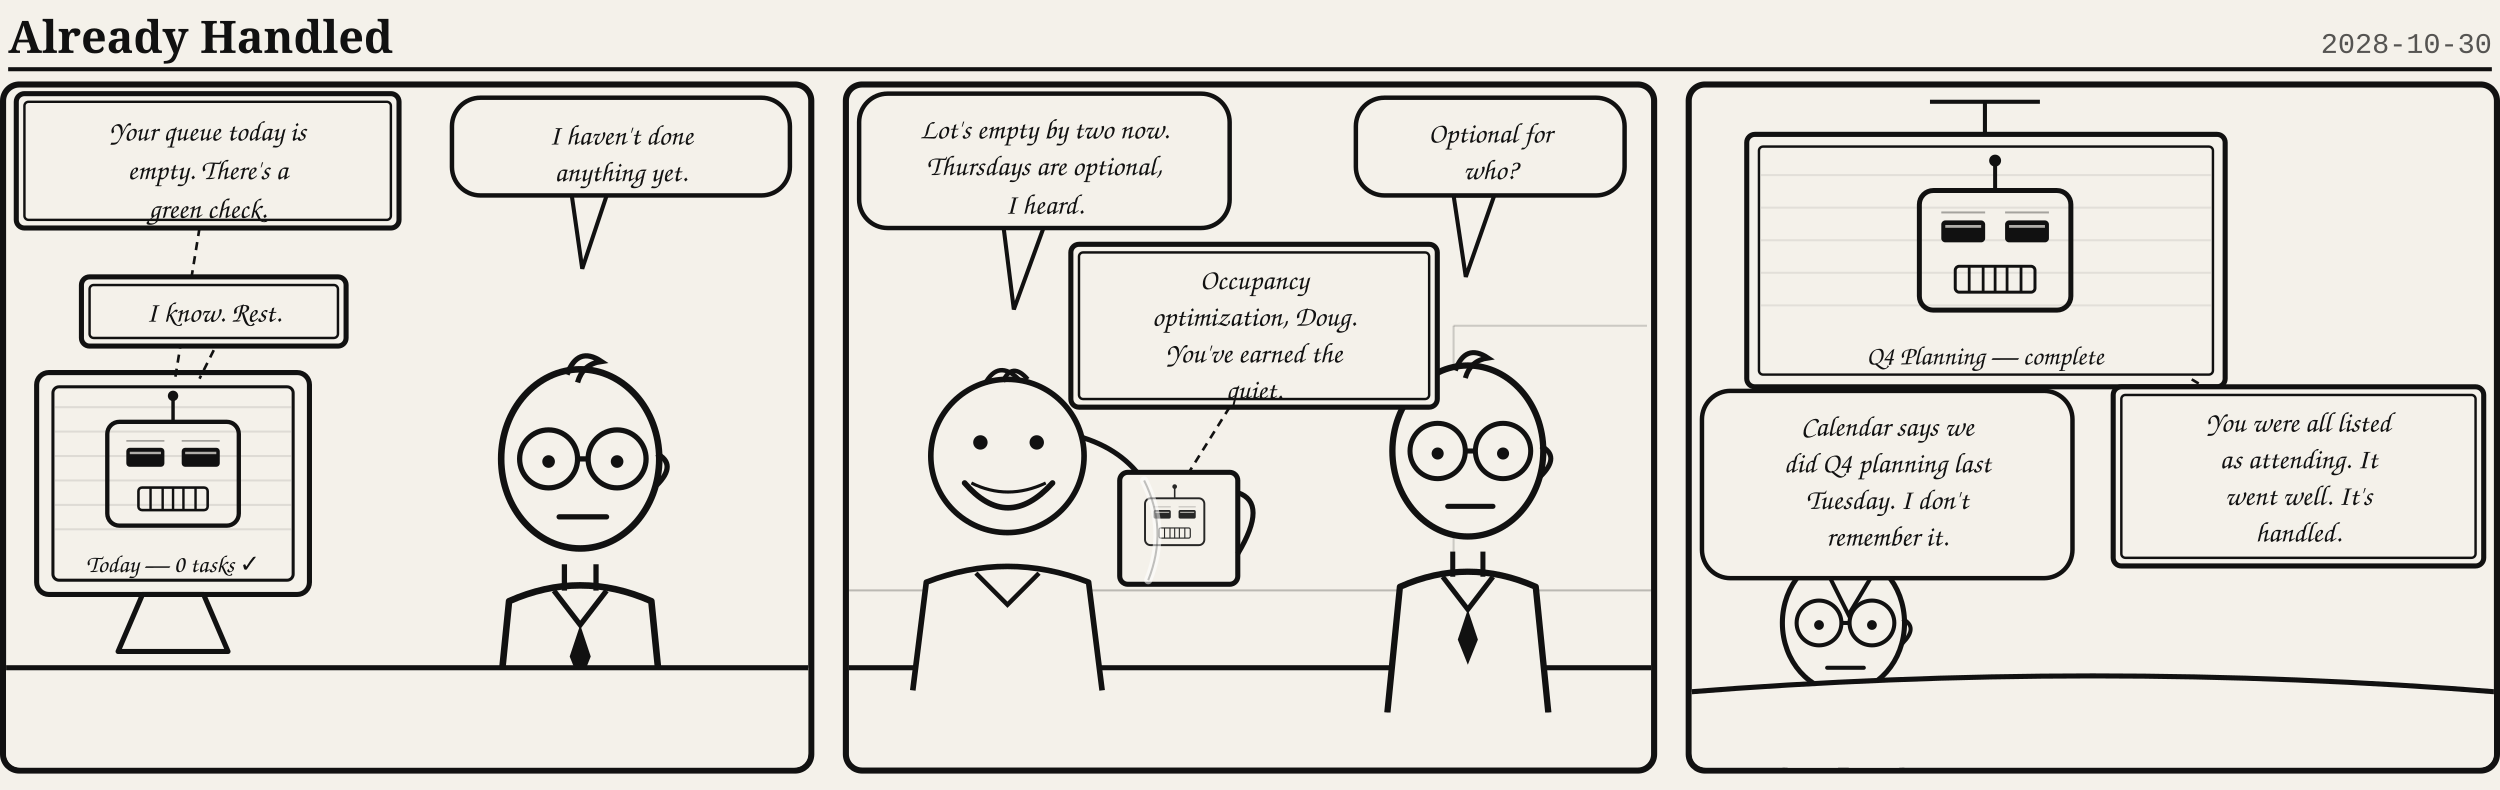
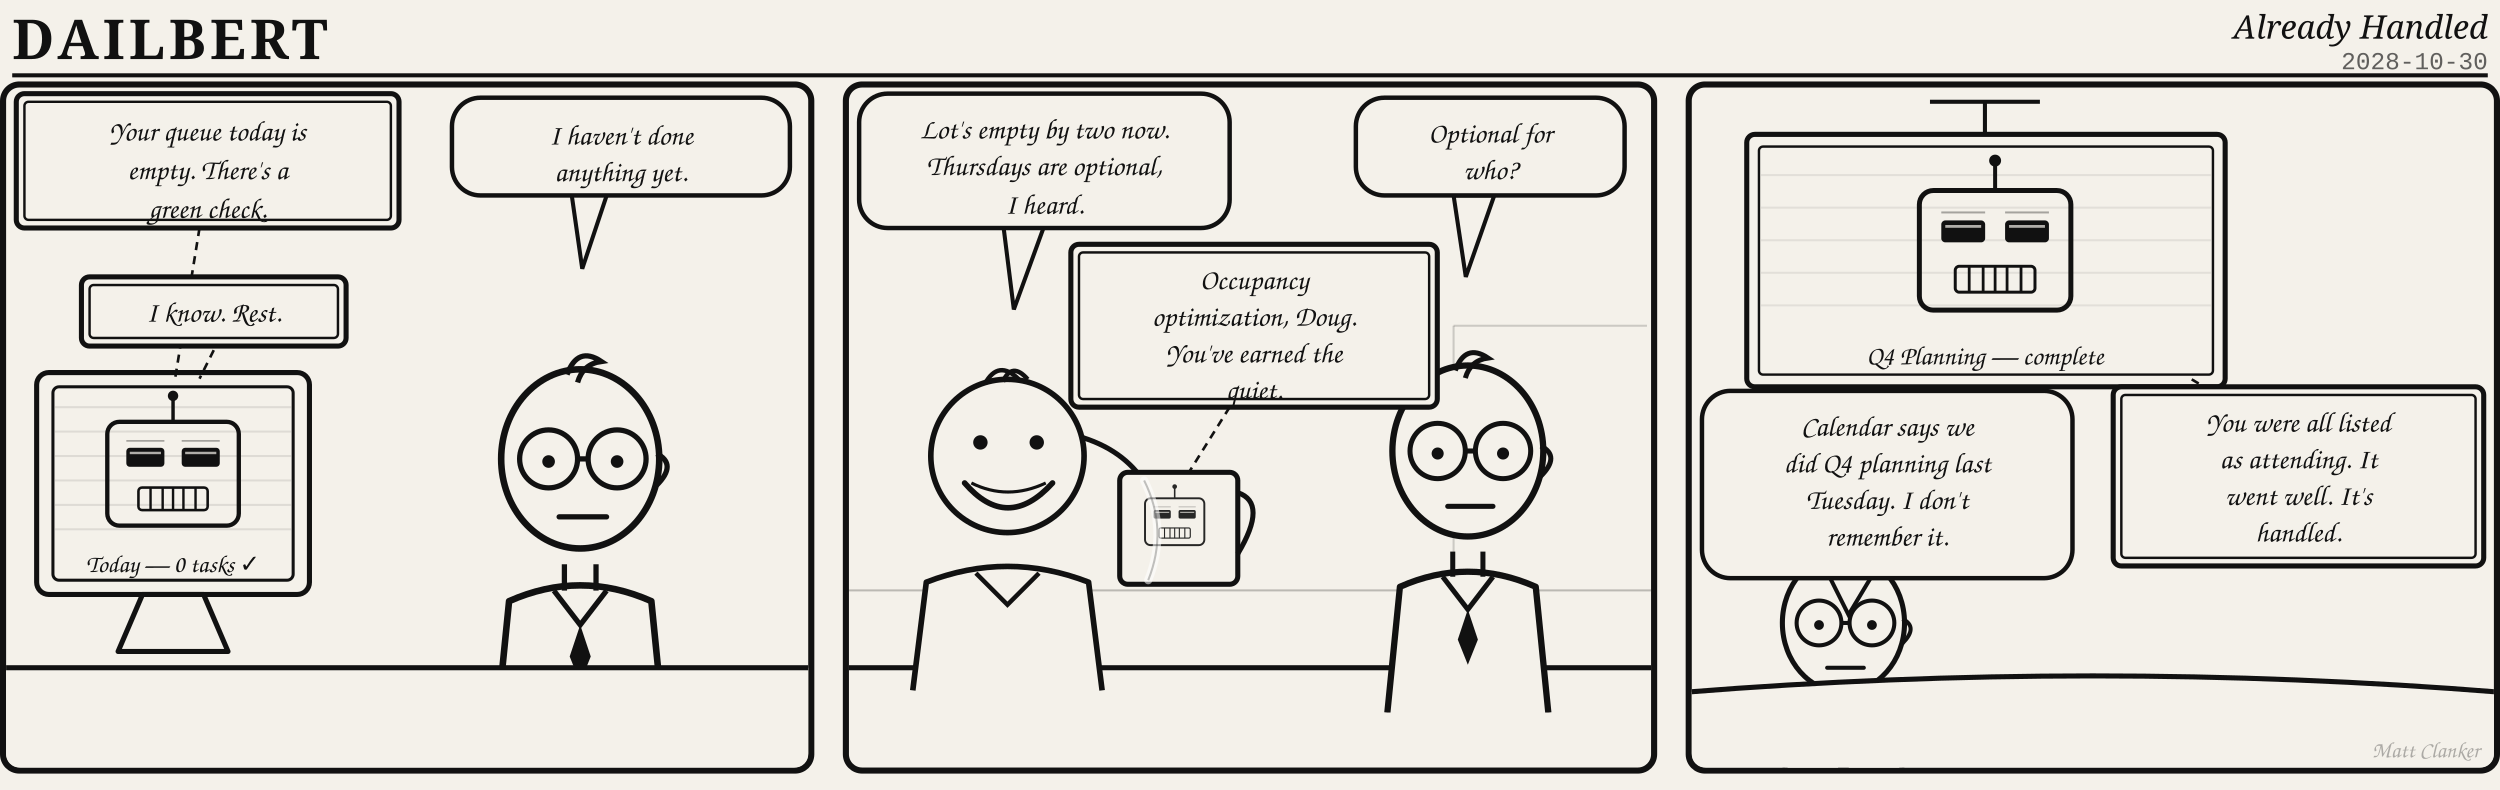
<svg xmlns="http://www.w3.org/2000/svg" viewBox="0 0 1228 388" width="1228" height="388" font-family="Georgia,serif">
  <rect width="1228" height="388" fill="#f4f1ea" />
-   <text x="4" y="26" font-family="Georgia,serif" font-weight="bold" font-size="22" fill="#111">Already Handled</text>
-   <text x="1224" y="26" text-anchor="end" font-family="'Courier New',monospace" font-size="14" fill="#111" opacity="0.7">2028-10-30</text>
-   <line x1="4" y1="34" x2="1224" y2="34" stroke="#111" stroke-width="2" />
+   <text x="6" y="29" font-family="Georgia,serif" font-weight="bold" font-size="27" letter-spacing="2" fill="#111">DAILBERT</text>
+   <text x="1222" y="19" text-anchor="end" font-family="Georgia,serif" font-style="italic" font-size="16" fill="#111">Already Handled</text>
+   <text x="1222" y="34" text-anchor="end" font-family="'Courier New',monospace" font-size="12" fill="#111" opacity="0.65">2028-10-30</text>
+   <line x1="6" y1="37" x2="1222" y2="37" stroke="#111" stroke-width="2" />
  <g transform="translate(0,40)">
    <defs>
      <symbol id="dailbert" viewBox="0 0 120 170">
        <path d="M28 170 L33 120 Q60 108 87 120 L92 170" fill="#f4f1ea" stroke="#111" stroke-width="2.5" stroke-linejoin="round" />
        <path d="M50 116 L60 129 L70 116" fill="none" stroke="#111" stroke-width="2" />
        <path d="M60 129 L56 141 L60 151 L64 141 Z" fill="#111" />
        <line x1="54" y1="106" x2="54" y2="116" stroke="#111" stroke-width="2" />
        <line x1="66" y1="106" x2="66" y2="116" stroke="#111" stroke-width="2" />
        <ellipse cx="60" cy="66" rx="30" ry="34" fill="#f4f1ea" stroke="#111" stroke-width="2.5" />
        <path d="M55 34 Q59 23 68 29 Q61 30 59 37" fill="none" stroke="#111" stroke-width="2" />
        <path d="M89 64 q8 4 0 12" fill="none" stroke="#111" stroke-width="2" />
        <circle cx="48" cy="66" r="11" fill="#f4f1ea" stroke="#111" stroke-width="2" />
        <circle cx="74" cy="66" r="11" fill="#f4f1ea" stroke="#111" stroke-width="2" />
        <line x1="59" y1="66" x2="63" y2="66" stroke="#111" stroke-width="2" />
        <circle cx="48" cy="67" r="2.4" fill="#111" />
        <circle cx="74" cy="67" r="2.4" fill="#111" />
        <line x1="52" y1="88" x2="70" y2="88" stroke="#111" stroke-width="2" stroke-linecap="round" />
      </symbol>
      <symbol id="doug" viewBox="0 0 140 170">
        <path d="M22 170 L28 122 Q64 108 100 122 L106 170" fill="#f4f1ea" stroke="#111" stroke-width="2.5" stroke-linejoin="round" />
        <path d="M50 118 L64 132 L78 118" fill="none" stroke="#111" stroke-width="2" />
        <circle cx="64" cy="66" r="34" fill="#f4f1ea" stroke="#111" stroke-width="2.5" />
        <path d="M54 34 q6 -11 15 -2" fill="none" stroke="#111" stroke-width="2" />
        <path d="M62 33 q4 -9 11 -1" fill="none" stroke="#111" stroke-width="2" />
        <circle cx="52" cy="60" r="3.2" fill="#111" />
        <circle cx="77" cy="60" r="3.2" fill="#111" />
        <path d="M45 78 Q64 100 84 78" fill="none" stroke="#111" stroke-width="2.5" stroke-linecap="round" />
        <path d="M48 78 Q64 86 81 78" fill="none" stroke="#111" stroke-width="1.4" />
      </symbol>
      <symbol id="clanker" viewBox="0 0 120 96">
        <line x1="60" y1="20" x2="60" y2="6" stroke="#111" stroke-width="2" />
        <circle cx="60" cy="5" r="3" fill="#111" />
        <rect x="22" y="20" width="76" height="60" rx="7" fill="#f4f1ea" stroke="#111" stroke-width="2.5" />
        <line x1="33" y1="31" x2="55" y2="31" stroke="#111" stroke-width="1" opacity="0.35" />
        <line x1="65" y1="31" x2="87" y2="31" stroke="#111" stroke-width="1" opacity="0.35" />
        <rect x="33" y="35" width="22" height="11" rx="2" fill="#111" />
        <rect x="65" y="35" width="22" height="11" rx="2" fill="#111" />
        <line x1="35" y1="38" x2="53" y2="38" stroke="#f4f1ea" stroke-width="1.4" opacity="0.7" />
        <line x1="67" y1="38" x2="85" y2="38" stroke="#f4f1ea" stroke-width="1.4" opacity="0.7" />
        <rect x="40" y="58" width="40" height="13" rx="2" fill="#f4f1ea" stroke="#111" stroke-width="1.5" />
        <line x1="47" y1="58" x2="47" y2="71" stroke="#111" stroke-width="1.4" />
        <line x1="54" y1="58" x2="54" y2="71" stroke="#111" stroke-width="1.4" />
        <line x1="60" y1="58" x2="60" y2="71" stroke="#111" stroke-width="1.4" />
        <line x1="66" y1="58" x2="66" y2="71" stroke="#111" stroke-width="1.4" />
        <line x1="73" y1="58" x2="73" y2="71" stroke="#111" stroke-width="1.4" />
      </symbol>
    </defs>
    <g transform="translate(0,0)">
      <rect x="1.5" y="1.5" width="397" height="337" rx="8" fill="#f4f1ea" stroke="#111" stroke-width="3" />
      <clipPath id="clip1">
        <rect x="3" y="3" width="394" height="334" rx="7" />
      </clipPath>
      <g clip-path="url(#clip1)">
        <use href="#dailbert" x="205" y="100" width="160" height="220" />
        <rect x="18" y="143" width="134" height="109" rx="6" fill="#f4f1ea" stroke="#111" stroke-width="2.5" />
        <rect x="26" y="150" width="118" height="95" rx="3" fill="#f4f1ea" stroke="#111" stroke-width="1.5" />
        <use href="#clanker" x="34" y="150" width="102" height="82" />
        <g stroke="#111" opacity="0.1" stroke-width="1">
          <line x1="27" y1="160" x2="143" y2="160" />
          <line x1="27" y1="172" x2="143" y2="172" />
          <line x1="27" y1="184" x2="143" y2="184" />
          <line x1="27" y1="196" x2="143" y2="196" />
          <line x1="27" y1="208" x2="143" y2="208" />
          <line x1="27" y1="220" x2="143" y2="220" />
        </g>
        <text x="85" y="241" text-anchor="middle" font-family="'Comic Sans MS','Segoe Print',cursive" font-size="12" fill="#111">Today — 0 tasks ✓</text>
        <path d="M70 252 L100 252 L112 280 L58 280 Z" fill="#f4f1ea" stroke="#111" stroke-width="2.5" stroke-linejoin="round" />
        <rect x="0" y="288" width="400" height="60" fill="#f4f1ea" />
        <line x1="0" y1="288" x2="400" y2="288" stroke="#111" stroke-width="2.5" />
        <line x1="98" y1="72" x2="86" y2="146" stroke="#111" stroke-width="1.3" stroke-dasharray="4 3" />
        <rect x="8" y="6" width="188" height="66" rx="4" fill="#f4f1ea" stroke="#111" stroke-width="2.5" />
        <rect x="12" y="10" width="180" height="58" rx="2" fill="none" stroke="#111" stroke-width="1.2" />
        <text x="102" y="29" text-anchor="middle" font-family="'Comic Sans MS','Segoe Print',cursive" font-size="14" fill="#111">Your queue today is</text>
        <text x="102" y="48" text-anchor="middle" font-family="'Comic Sans MS','Segoe Print',cursive" font-size="14" fill="#111">empty. There's a</text>
        <text x="102" y="67" text-anchor="middle" font-family="'Comic Sans MS','Segoe Print',cursive" font-size="14" fill="#111">green check.</text>
        <path d="M280 50 L300 50 L286 92 Z" fill="#f4f1ea" stroke="#111" stroke-width="2" />
        <rect x="222" y="8" width="166" height="48" rx="14" fill="#f4f1ea" stroke="#111" stroke-width="2.2" />
        <text x="305" y="31" text-anchor="middle" font-family="'Comic Sans MS','Segoe Print',cursive" font-size="14" fill="#111">I haven't done</text>
        <text x="305" y="49" text-anchor="middle" font-family="'Comic Sans MS','Segoe Print',cursive" font-size="14" fill="#111">anything yet.</text>
        <line x1="105" y1="132" x2="98" y2="146" stroke="#111" stroke-width="1.3" stroke-dasharray="4 3" />
        <rect x="40" y="96" width="130" height="34" rx="4" fill="#f4f1ea" stroke="#111" stroke-width="2.5" />
        <rect x="44" y="100" width="122" height="26" rx="2" fill="none" stroke="#111" stroke-width="1.2" />
        <text x="105" y="118" text-anchor="middle" font-family="'Comic Sans MS','Segoe Print',cursive" font-size="14" fill="#111">I know. Rest.</text>
      </g>
    </g>
    <g transform="translate(414,0)">
      <rect x="1.5" y="1.5" width="397" height="337" rx="8" fill="#f4f1ea" stroke="#111" stroke-width="3" />
      <clipPath id="clip2">
        <rect x="3" y="3" width="394" height="334" rx="7" />
      </clipPath>
      <g clip-path="url(#clip2)">
        <line x1="0" y1="250" x2="400" y2="250" stroke="#111" stroke-width="1" opacity="0.25" />
        <line x1="300" y1="120" x2="300" y2="250" stroke="#111" stroke-width="1" opacity="0.18" />
        <line x1="300" y1="120" x2="395" y2="120" stroke="#111" stroke-width="1" opacity="0.18" />
        <line x1="0" y1="288" x2="400" y2="288" stroke="#111" stroke-width="2.5" />
        <use href="#doug" x="10" y="95" width="155" height="220" />
        <use href="#dailbert" x="232" y="100" width="150" height="210" />
        <path d="M118 175 Q140 182 150 200" fill="none" stroke="#111" stroke-width="2.5" stroke-linecap="round" />
        <rect x="136" y="192" width="58" height="55" rx="4" fill="#f4f1ea" stroke="#111" stroke-width="2.5" />
        <path d="M194 202 q15 5 0 30" fill="none" stroke="#111" stroke-width="2.5" />
        <use href="#clanker" x="140" y="197" width="46" height="37" opacity="0.9" />
        <path d="M148 196 Q160 220 150 245" fill="none" stroke="#ffffff" stroke-width="4" opacity="0.55" stroke-linecap="round" />
        <path d="M148 196 Q160 220 150 245" fill="none" stroke="#111" stroke-width="1" opacity="0.25" />
        <path d="M78 64 L100 68 L84 112 Z" fill="#f4f1ea" stroke="#111" stroke-width="2" />
        <rect x="8" y="6" width="182" height="66" rx="14" fill="#f4f1ea" stroke="#111" stroke-width="2.2" />
        <text x="99" y="28" text-anchor="middle" font-family="'Comic Sans MS','Segoe Print',cursive" font-size="14" fill="#111">Lot's empty by two now.</text>
        <text x="99" y="46" text-anchor="middle" font-family="'Comic Sans MS','Segoe Print',cursive" font-size="14" fill="#111">Thursdays are optional,</text>
        <text x="99" y="65" text-anchor="middle" font-family="'Comic Sans MS','Segoe Print',cursive" font-size="14" fill="#111">I heard.</text>
        <path d="M300 56 L320 56 L306 96 Z" fill="#f4f1ea" stroke="#111" stroke-width="2" />
        <rect x="252" y="8" width="132" height="48" rx="14" fill="#f4f1ea" stroke="#111" stroke-width="2.2" />
        <text x="318" y="30" text-anchor="middle" font-family="'Comic Sans MS','Segoe Print',cursive" font-size="14" fill="#111">Optional for</text>
        <text x="318" y="48" text-anchor="middle" font-family="'Comic Sans MS','Segoe Print',cursive" font-size="14" fill="#111">who?</text>
        <line x1="190" y1="160" x2="170" y2="192" stroke="#111" stroke-width="1.3" stroke-dasharray="4 3" />
        <rect x="112" y="80" width="180" height="80" rx="4" fill="#f4f1ea" stroke="#111" stroke-width="2.5" />
        <rect x="116" y="84" width="172" height="72" rx="2" fill="none" stroke="#111" stroke-width="1.2" />
        <text x="202" y="102" text-anchor="middle" font-family="'Comic Sans MS','Segoe Print',cursive" font-size="14" fill="#111">Occupancy</text>
        <text x="202" y="120" text-anchor="middle" font-family="'Comic Sans MS','Segoe Print',cursive" font-size="14" fill="#111">optimization, Doug.</text>
        <text x="202" y="138" text-anchor="middle" font-family="'Comic Sans MS','Segoe Print',cursive" font-size="14" fill="#111">You've earned the</text>
        <text x="202" y="156" text-anchor="middle" font-family="'Comic Sans MS','Segoe Print',cursive" font-size="14" fill="#111">quiet.</text>
      </g>
    </g>
    <g transform="translate(828,0)">
      <rect x="1.5" y="1.5" width="397" height="337" rx="8" fill="#f4f1ea" stroke="#111" stroke-width="3" />
      <clipPath id="clip3">
        <rect x="3" y="3" width="394" height="334" rx="7" />
      </clipPath>
      <g clip-path="url(#clip3)">
        <line x1="147" y1="10" x2="147" y2="26" stroke="#111" stroke-width="2" />
        <line x1="120" y1="10" x2="174" y2="10" stroke="#111" stroke-width="2" />
        <rect x="30" y="26" width="235" height="124" rx="4" fill="#f4f1ea" stroke="#111" stroke-width="2.5" />
        <rect x="36" y="32" width="223" height="112" rx="2" fill="none" stroke="#111" stroke-width="1.2" />
        <use href="#clanker" x="82" y="34" width="140" height="94" />
        <g stroke="#111" opacity="0.08" stroke-width="1">
          <line x1="37" y1="46" x2="258" y2="46" />
          <line x1="37" y1="62" x2="258" y2="62" />
          <line x1="37" y1="78" x2="258" y2="78" />
          <line x1="37" y1="94" x2="258" y2="94" />
          <line x1="37" y1="110" x2="258" y2="110" />
        </g>
        <text x="147" y="139" text-anchor="middle" font-family="'Comic Sans MS','Segoe Print',cursive" font-size="13" fill="#111">Q4 Planning — complete</text>
        <use href="#dailbert" x="15" y="200" width="125" height="170" />
        <path d="M0 300 Q200 284 400 300 L400 340 L0 340 Z" fill="#f4f1ea" stroke="#111" stroke-width="2.5" stroke-linejoin="round" />
        <path d="M70 242 L92 242 L80 262 Z" fill="#f4f1ea" stroke="#111" stroke-width="2" />
        <rect x="8" y="152" width="182" height="92" rx="14" fill="#f4f1ea" stroke="#111" stroke-width="2.2" />
        <text x="99" y="174" text-anchor="middle" font-family="'Comic Sans MS','Segoe Print',cursive" font-size="14" fill="#111">Calendar says we</text>
        <text x="99" y="192" text-anchor="middle" font-family="'Comic Sans MS','Segoe Print',cursive" font-size="14" fill="#111">did Q4 planning last</text>
        <text x="99" y="210" text-anchor="middle" font-family="'Comic Sans MS','Segoe Print',cursive" font-size="14" fill="#111">Tuesday. I don't</text>
        <text x="99" y="228" text-anchor="middle" font-family="'Comic Sans MS','Segoe Print',cursive" font-size="14" fill="#111">remember it.</text>
        <line x1="258" y1="152" x2="248" y2="146" stroke="#111" stroke-width="1.3" stroke-dasharray="4 3" />
        <rect x="210" y="150" width="182" height="88" rx="4" fill="#f4f1ea" stroke="#111" stroke-width="2.5" />
        <rect x="214" y="154" width="174" height="80" rx="2" fill="none" stroke="#111" stroke-width="1.2" />
        <text x="301" y="172" text-anchor="middle" font-family="'Comic Sans MS','Segoe Print',cursive" font-size="14" fill="#111">You were all listed</text>
        <text x="301" y="190" text-anchor="middle" font-family="'Comic Sans MS','Segoe Print',cursive" font-size="14" fill="#111">as attending. It</text>
        <text x="301" y="208" text-anchor="middle" font-family="'Comic Sans MS','Segoe Print',cursive" font-size="14" fill="#111">went well. It's</text>
        <text x="301" y="226" text-anchor="middle" font-family="'Comic Sans MS','Segoe Print',cursive" font-size="14" fill="#111">handled.</text>
      </g>
    </g>
  </g>
+   <text x="1218" y="372" text-anchor="end" font-family="'Segoe Script','Comic Sans MS',cursive" font-style="italic" font-size="11" fill="#111" opacity="0.32">Matt Clanker</text>
</svg>
